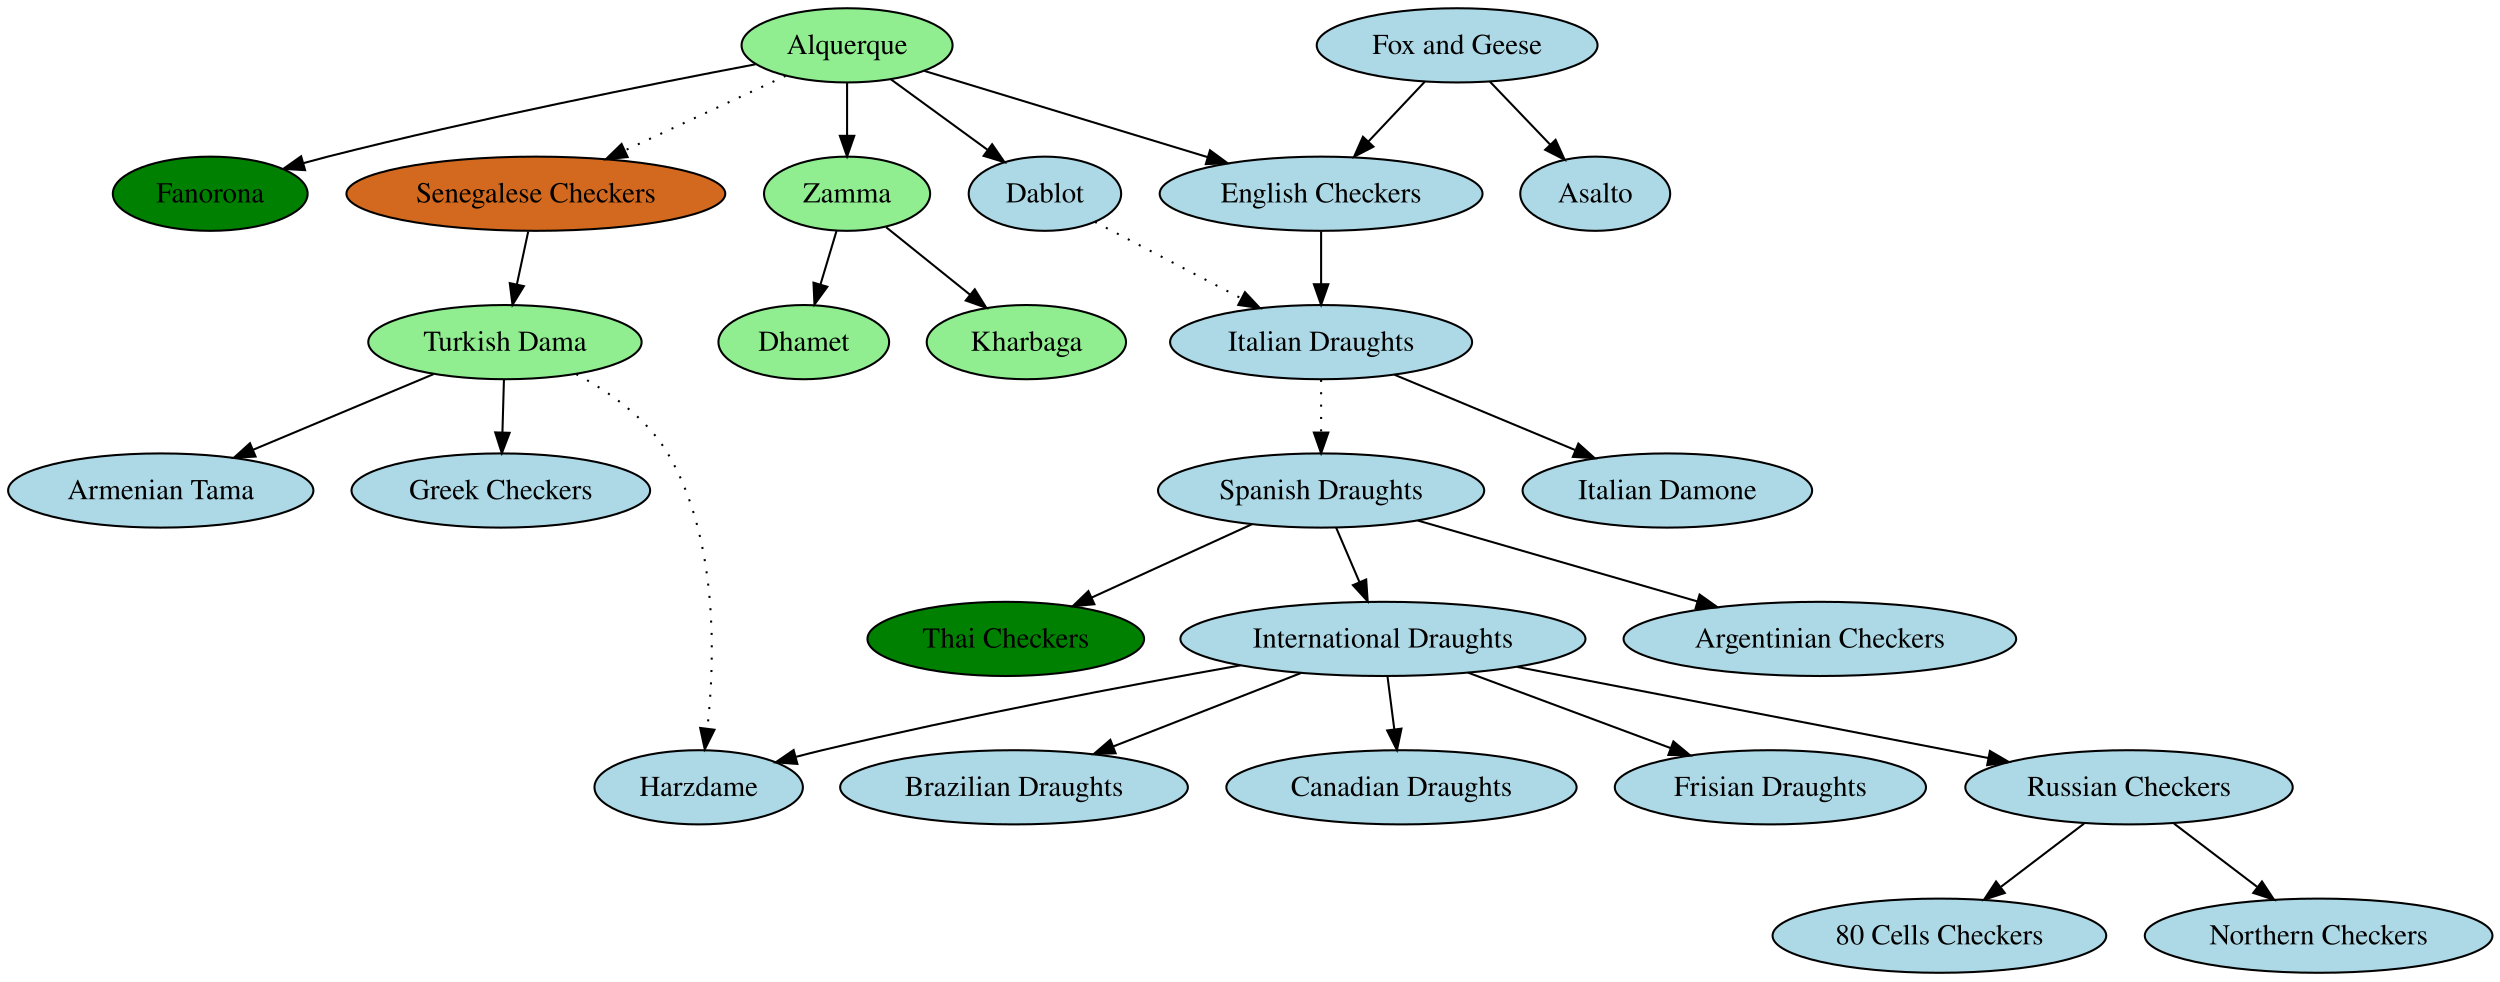
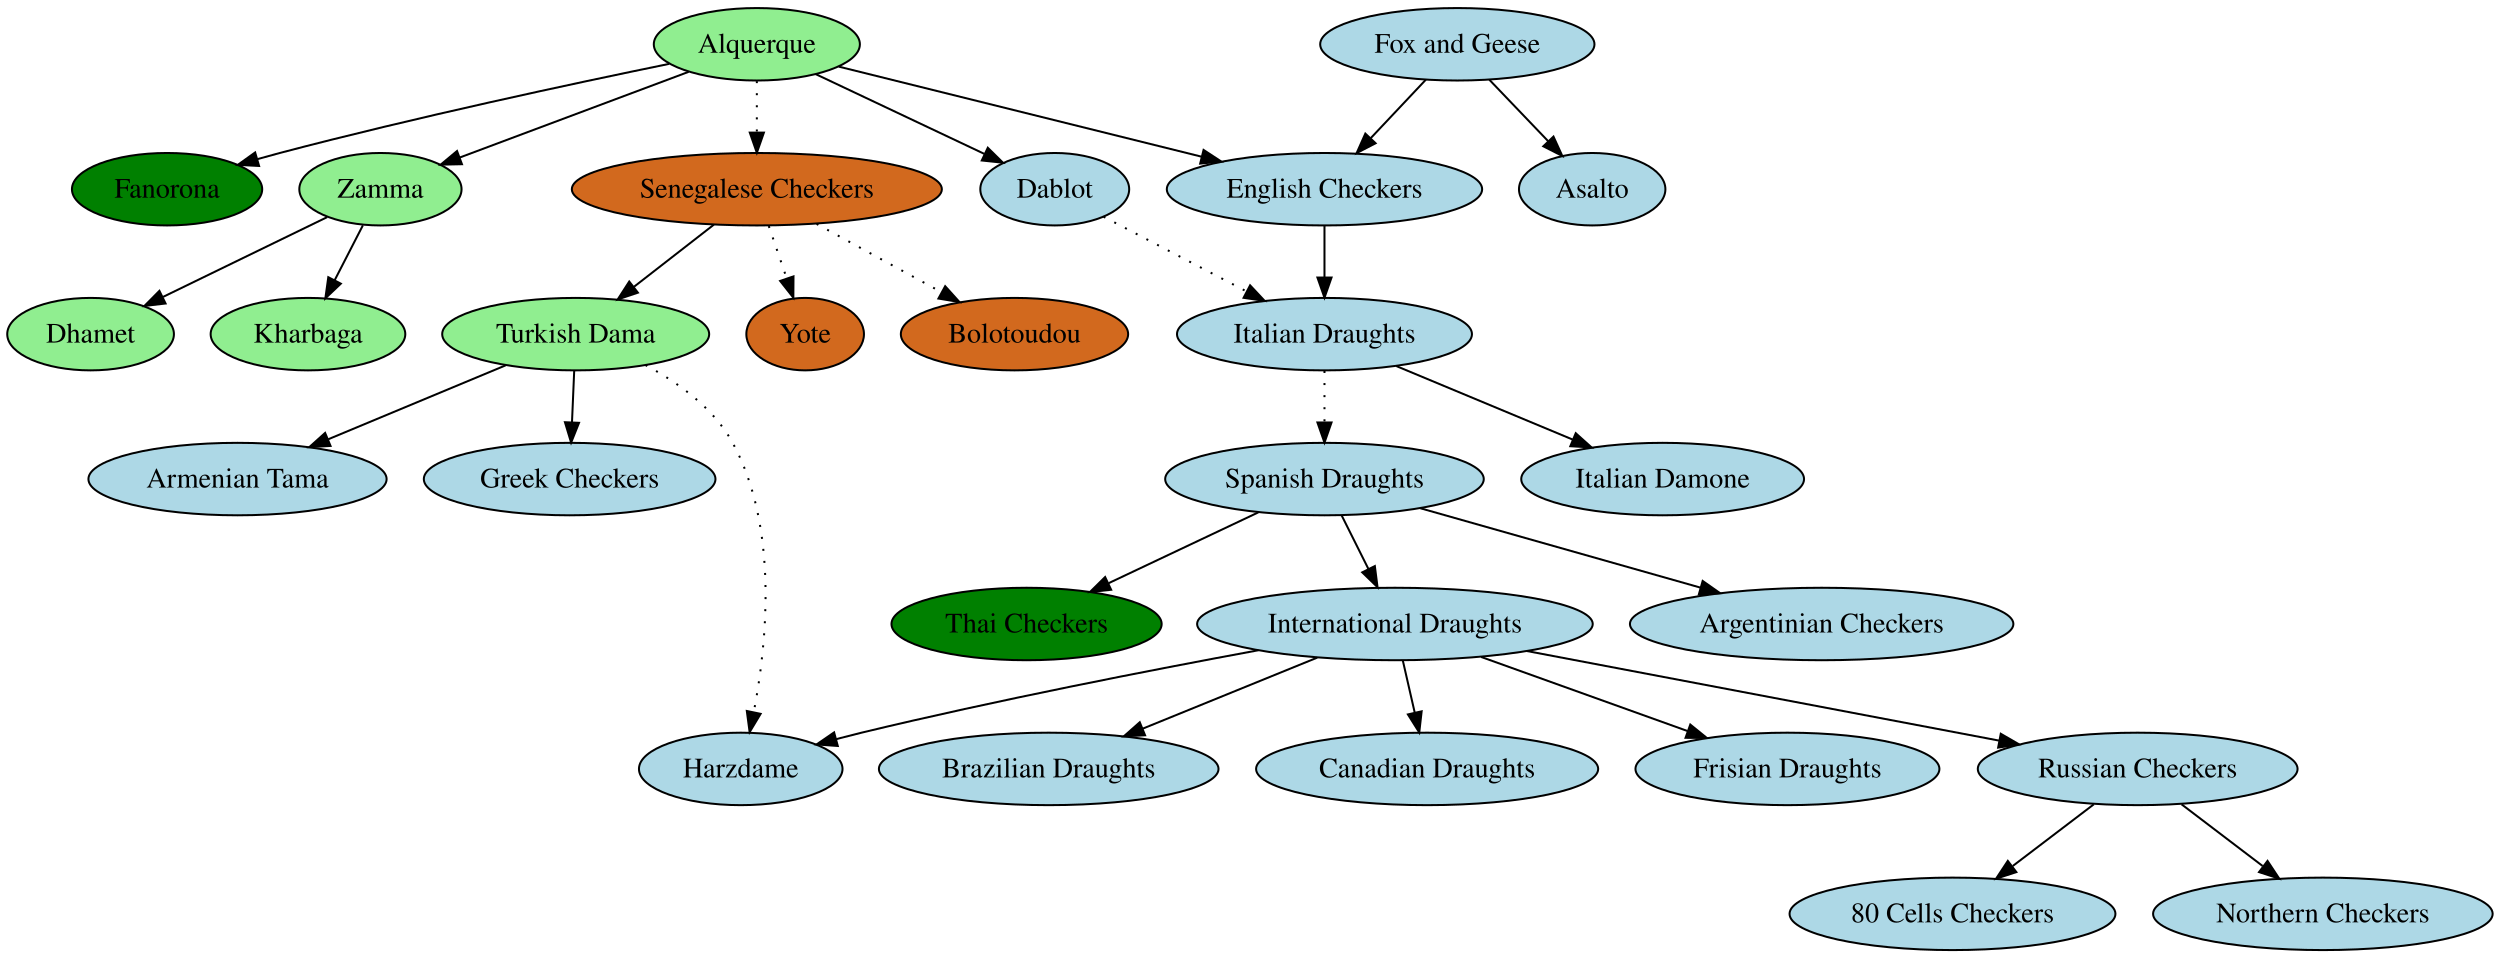
- <svg xmlns="http://www.w3.org/2000/svg" xmlns:xlink="http://www.w3.org/1999/xlink" viewBox="0 0 1213 476" width="1213pt" height="476pt">
+ <svg xmlns="http://www.w3.org/2000/svg" xmlns:xlink="http://www.w3.org/1999/xlink" viewBox="0 0 1242 476" width="1242pt" height="476pt">
  <g class="graph" id="graph1" transform="scale(1) rotate(0) translate(4 472)">
-     <polygon fill="white" stroke="white" points="-4,5 -4,-472 1210,-472 1210,5 -4,5" />
+     <polygon fill="white" stroke="white" points="-4,5 -4,-472 1239,-472 1239,5 -4,5" />
    <g class="node" id="node1">
      <a xlink:href="../checkers-like/alquerque.htm">
-         <ellipse fill="lightgreen" stroke="black" cx="407" cy="-450" rx="51.193" ry="18" />
-         <text font-family="Times,serif" font-size="14" text-anchor="middle" x="407" y="-445.8">Alquerque</text>
+         <ellipse fill="lightgreen" stroke="black" cx="372" cy="-450" rx="51.193" ry="18" />
+         <text font-family="Times,serif" font-size="14" text-anchor="middle" x="372" y="-445.8">Alquerque</text>
      </a>
    </g>
    <g class="node" id="node2">
      <a xlink:href="../checkers-like/zamma.htm">
-         <ellipse fill="lightgreen" stroke="black" cx="407" cy="-378" rx="40.3" ry="18" />
-         <text font-family="Times,serif" font-size="14" text-anchor="middle" x="407" y="-373.8">Zamma</text>
+         <ellipse fill="lightgreen" stroke="black" cx="185" cy="-378" rx="40.3" ry="18" />
+         <text font-family="Times,serif" font-size="14" text-anchor="middle" x="185" y="-373.8">Zamma</text>
      </a>
    </g>
    <g class="edge" id="edge2">
-       <path fill="none" stroke="black" d="M 407 -431.697 C 407 -423.983 407 -414.712 407 -406.112" />
-       <polygon fill="black" stroke="black" points="410.5,-406.104 407,-396.104 403.5,-406.104 410.5,-406.104" />
+       <path fill="none" stroke="black" d="M 338.136 -436.324 C 306.14 -424.347 258.155 -406.384 224.446 -393.766" />
+       <polygon fill="black" stroke="black" points="225.503,-390.424 214.91,-390.196 223.049,-396.98 225.503,-390.424" />
    </g>
    <g class="node" id="node5">
      <a xlink:href="../checkers-like/dablot-prejjesne.htm">
-         <ellipse fill="lightblue" stroke="black" cx="503" cy="-378" rx="36.98" ry="18" />
-         <text font-family="Times,serif" font-size="14" text-anchor="middle" x="503" y="-373.8">Dablot</text>
+         <ellipse fill="lightblue" stroke="black" cx="520" cy="-378" rx="36.98" ry="18" />
+         <text font-family="Times,serif" font-size="14" text-anchor="middle" x="520" y="-373.8">Dablot</text>
      </a>
    </g>
    <g class="edge" id="edge4">
-       <path fill="none" stroke="black" d="M 428.306 -433.465 C 442.066 -423.431 460.118 -410.268 475.029 -399.396" />
-       <polygon fill="black" stroke="black" points="477.37,-402.02 483.388,-393.3 473.246,-396.364 477.37,-402.02" />
+       <path fill="none" stroke="black" d="M 401.24 -435.17 C 425.293 -423.794 459.452 -407.638 484.965 -395.57" />
+       <polygon fill="black" stroke="black" points="486.738,-398.604 494.281,-391.164 483.745,-392.276 486.738,-398.604" />
    </g>
    <g class="node" id="node8">
      <a xlink:href="../checkers-like/fanorona-normal.htm">
-         <ellipse fill="green" stroke="black" cx="98" cy="-378" rx="47.26" ry="18" />
-         <text font-family="Times,serif" font-size="14" text-anchor="middle" x="98" y="-373.8">Fanorona</text>
+         <ellipse fill="green" stroke="black" cx="79" cy="-378" rx="47.26" ry="18" />
+         <text font-family="Times,serif" font-size="14" text-anchor="middle" x="79" y="-373.8">Fanorona</text>
      </a>
    </g>
    <g class="edge" id="edge12">
-       <path fill="none" stroke="black" d="M 362.589 -440.811 C 312.046 -431.224 227.15 -414.313 155 -396 C 151.168 -395.027 147.208 -393.966 143.243 -392.863" />
-       <polygon fill="black" stroke="black" points="144.026,-389.447 133.449,-390.066 142.104,-396.177 144.026,-389.447" />
+       <path fill="none" stroke="black" d="M 328.518 -440.294 C 280.805 -430.504 202.072 -413.654 135 -396 C 131.398 -395.052 127.68 -394.027 123.952 -392.966" />
+       <polygon fill="black" stroke="black" points="124.716,-389.543 114.136,-390.104 122.756,-396.263 124.716,-389.543" />
    </g>
    <g class="node" id="node9">
      <a xlink:href="senegalese-checkers.htm">
-         <ellipse fill="chocolate" stroke="black" cx="256" cy="-378" rx="91.916" ry="18" />
-         <text font-family="Times,serif" font-size="14" text-anchor="middle" x="256" y="-373.8">Senegalese Checkers</text>
+         <ellipse fill="chocolate" stroke="black" cx="372" cy="-378" rx="91.916" ry="18" />
+         <text font-family="Times,serif" font-size="14" text-anchor="middle" x="372" y="-373.8">Senegalese Checkers</text>
      </a>
    </g>
    <g class="edge" id="edge18">
-       <path fill="none" stroke="black" stroke-dasharray="1,5" d="M 377.167 -435.17 C 354.913 -424.854 324.18 -410.607 299.235 -399.043" />
-       <polygon fill="black" stroke="black" points="300.532,-395.786 289.987,-394.756 297.588,-402.137 300.532,-395.786" />
-     </g>
-     <g class="node" id="node13">
+       <path fill="none" stroke="black" stroke-dasharray="1,5" d="M 372 -431.697 C 372 -423.983 372 -414.712 372 -406.112" />
+       <polygon fill="black" stroke="black" points="375.5,-406.104 372,-396.104 368.5,-406.104 375.5,-406.104" />
+     </g>
+     <g class="node" id="node15">
      <a xlink:href="english-checkers.htm">
-         <ellipse fill="lightblue" stroke="black" cx="637" cy="-378" rx="78.33" ry="18" />
-         <text font-family="Times,serif" font-size="14" text-anchor="middle" x="637" y="-373.8">English Checkers</text>
+         <ellipse fill="lightblue" stroke="black" cx="654" cy="-378" rx="78.33" ry="18" />
+         <text font-family="Times,serif" font-size="14" text-anchor="middle" x="654" y="-373.8">English Checkers</text>
      </a>
    </g>
    <g class="edge" id="edge10">
-       <path fill="none" stroke="black" d="M 444.465 -437.597 C 481.783 -426.24 539.489 -408.677 582 -395.739" />
-       <polygon fill="black" stroke="black" points="583.093,-399.065 591.641,-392.805 581.055,-392.368 583.093,-399.065" />
+       <path fill="none" stroke="black" d="M 412.704 -438.896 C 459.946 -427.17 538.331 -407.712 592.893 -394.168" />
+       <polygon fill="black" stroke="black" points="593.929,-397.518 602.791,-391.712 592.242,-390.724 593.929,-397.518" />
    </g>
    <g class="node" id="node3">
      <a xlink:href="../checkers-like/dhamet.htm">
-         <ellipse fill="lightgreen" stroke="black" cx="386" cy="-306" rx="41.408" ry="18" />
-         <text font-family="Times,serif" font-size="14" text-anchor="middle" x="386" y="-301.8">Dhamet</text>
+         <ellipse fill="lightgreen" stroke="black" cx="41" cy="-306" rx="41.408" ry="18" />
+         <text font-family="Times,serif" font-size="14" text-anchor="middle" x="41" y="-301.8">Dhamet</text>
      </a>
    </g>
    <g class="edge" id="edge6">
-       <path fill="none" stroke="black" d="M 401.916 -360.055 C 399.578 -352.261 396.747 -342.822 394.124 -334.079" />
-       <polygon fill="black" stroke="black" points="397.409,-332.848 391.183,-324.275 390.704,-334.859 397.409,-332.848" />
+       <path fill="none" stroke="black" d="M 158.588 -364.161 C 135.693 -353.031 102.351 -336.823 77.013 -324.506" />
+       <polygon fill="black" stroke="black" points="78.256,-321.219 67.732,-319.995 75.195,-327.515 78.256,-321.219" />
    </g>
    <g class="node" id="node4">
      <a xlink:href="../checkers-like/kharbaga.htm">
-         <ellipse fill="lightgreen" stroke="black" cx="494" cy="-306" rx="48.352" ry="18" />
-         <text font-family="Times,serif" font-size="14" text-anchor="middle" x="494" y="-301.8">Kharbaga</text>
+         <ellipse fill="lightgreen" stroke="black" cx="149" cy="-306" rx="48.352" ry="18" />
+         <text font-family="Times,serif" font-size="14" text-anchor="middle" x="149" y="-301.8">Kharbaga</text>
      </a>
    </g>
    <g class="edge" id="edge8">
-       <path fill="none" stroke="black" d="M 425.878 -361.811 C 437.797 -352.221 453.393 -339.672 466.655 -329.002" />
-       <polygon fill="black" stroke="black" points="468.96,-331.64 474.557,-322.644 464.571,-326.186 468.96,-331.64" />
-     </g>
-     <g class="node" id="node14">
+       <path fill="none" stroke="black" d="M 176.285 -360.055 C 172.085 -351.887 166.955 -341.912 162.281 -332.824" />
+       <polygon fill="black" stroke="black" points="165.32,-331.081 157.634,-323.789 159.095,-334.283 165.32,-331.081" />
+     </g>
+     <g class="node" id="node16">
      <a xlink:href="italian-checkers.htm">
-         <ellipse fill="lightblue" stroke="black" cx="637" cy="-306" rx="73.274" ry="18" />
-         <text font-family="Times,serif" font-size="14" text-anchor="middle" x="637" y="-301.8">Italian Draughts</text>
+         <ellipse fill="lightblue" stroke="black" cx="654" cy="-306" rx="73.274" ry="18" />
+         <text font-family="Times,serif" font-size="14" text-anchor="middle" x="654" y="-301.8">Italian Draughts</text>
      </a>
    </g>
    <g class="edge" id="edge26">
-       <path fill="none" stroke="black" stroke-dasharray="1,5" d="M 527.266 -364.324 C 547.02 -354.004 575.279 -339.242 598.173 -327.283" />
-       <polygon fill="black" stroke="black" points="600.051,-330.251 607.294,-322.518 596.809,-324.046 600.051,-330.251" />
+       <path fill="none" stroke="black" stroke-dasharray="1,5" d="M 544.266 -364.324 C 564.02 -354.004 592.279 -339.242 615.173 -327.283" />
+       <polygon fill="black" stroke="black" points="617.051,-330.251 624.294,-322.518 613.809,-324.046 617.051,-330.251" />
    </g>
    <g class="node" id="node6">
      <a xlink:href="../elimination/fox-and-geese-british.htm">
-         <ellipse fill="lightblue" stroke="black" cx="703" cy="-450" rx="68.132" ry="18" />
-         <text font-family="Times,serif" font-size="14" text-anchor="middle" x="703" y="-445.8">Fox and Geese</text>
+         <ellipse fill="lightblue" stroke="black" cx="720" cy="-450" rx="68.132" ry="18" />
+         <text font-family="Times,serif" font-size="14" text-anchor="middle" x="720" y="-445.8">Fox and Geese</text>
      </a>
    </g>
    <g class="node" id="node7">
      <a xlink:href="../control/asalto.htm">
-         <ellipse fill="lightblue" stroke="black" cx="770" cy="-378" rx="36.37" ry="18" />
-         <text font-family="Times,serif" font-size="14" text-anchor="middle" x="770" y="-373.8">Asalto</text>
+         <ellipse fill="lightblue" stroke="black" cx="787" cy="-378" rx="36.37" ry="18" />
+         <text font-family="Times,serif" font-size="14" text-anchor="middle" x="787" y="-373.8">Asalto</text>
      </a>
    </g>
    <g class="edge" id="edge16">
-       <path fill="none" stroke="black" d="M 718.878 -432.411 C 727.636 -423.261 738.639 -411.765 748.193 -401.784" />
-       <polygon fill="black" stroke="black" points="750.768,-404.155 755.154,-394.511 745.711,-399.315 750.768,-404.155" />
+       <path fill="none" stroke="black" d="M 735.878 -432.411 C 744.636 -423.261 755.639 -411.765 765.193 -401.784" />
+       <polygon fill="black" stroke="black" points="767.768,-404.155 772.154,-394.511 762.711,-399.315 767.768,-404.155" />
    </g>
    <g class="edge" id="edge14">
-       <path fill="none" stroke="black" d="M 687.359 -432.411 C 679.178 -423.734 669.006 -412.946 659.951 -403.342" />
-       <polygon fill="black" stroke="black" points="662.394,-400.831 652.987,-395.956 657.301,-405.633 662.394,-400.831" />
+       <path fill="none" stroke="black" d="M 704.359 -432.411 C 696.178 -423.734 686.006 -412.946 676.951 -403.342" />
+       <polygon fill="black" stroke="black" points="679.394,-400.831 669.987,-395.956 674.301,-405.633 679.394,-400.831" />
    </g>
    <g class="node" id="node10">
+       <ellipse fill="chocolate" stroke="black" cx="396" cy="-306" rx="29.214" ry="18" />
+       <text font-family="Times,serif" font-size="14" text-anchor="middle" x="396" y="-301.8">Yote</text>
+     </g>
+     <g class="edge" id="edge56">
+       <path fill="none" stroke="black" stroke-dasharray="1,5" d="M 377.933 -359.697 C 380.606 -351.898 383.826 -342.509 386.801 -333.829" />
+       <polygon fill="black" stroke="black" points="390.203,-334.699 390.136,-324.104 383.582,-332.429 390.203,-334.699" />
+     </g>
+     <g class="node" id="node11">
+       <ellipse fill="chocolate" stroke="black" cx="500" cy="-306" rx="56.465" ry="18" />
+       <text font-family="Times,serif" font-size="14" text-anchor="middle" x="500" y="-301.8">Bolotoudou</text>
+     </g>
+     <g class="edge" id="edge58">
+       <path fill="none" stroke="black" stroke-dasharray="1,5" d="M 401.688 -360.765 C 420.177 -350.653 444.09 -337.576 463.703 -326.85" />
+       <polygon fill="black" stroke="black" points="465.564,-329.821 472.659,-321.952 462.205,-323.68 465.564,-329.821" />
+     </g>
+     <g class="node" id="node12">
      <a xlink:href="turkish-dama.htm">
-         <ellipse fill="lightgreen" stroke="black" cx="241" cy="-306" rx="66.32" ry="18" />
-         <text font-family="Times,serif" font-size="14" text-anchor="middle" x="241" y="-301.8">Turkish Dama</text>
+         <ellipse fill="lightgreen" stroke="black" cx="282" cy="-306" rx="66.32" ry="18" />
+         <text font-family="Times,serif" font-size="14" text-anchor="middle" x="282" y="-301.8">Turkish Dama</text>
      </a>
    </g>
    <g class="edge" id="edge20">
-       <path fill="none" stroke="black" d="M 252.292 -359.697 C 250.639 -351.983 248.653 -342.712 246.81 -334.112" />
-       <polygon fill="black" stroke="black" points="250.183,-333.149 244.665,-324.104 243.338,-334.616 250.183,-333.149" />
-     </g>
-     <g class="node" id="node11">
+       <path fill="none" stroke="black" d="M 350.671 -360.411 C 338.817 -351.191 323.899 -339.588 310.999 -329.555" />
+       <polygon fill="black" stroke="black" points="312.908,-326.605 302.865,-323.228 308.61,-332.131 312.908,-326.605" />
+     </g>
+     <g class="node" id="node13">
      <a xlink:href="armenian-tama.htm">
-         <ellipse fill="lightblue" stroke="black" cx="74" cy="-234" rx="74.072" ry="18" />
-         <text font-family="Times,serif" font-size="14" text-anchor="middle" x="74" y="-229.8">Armenian Tama</text>
+         <ellipse fill="lightblue" stroke="black" cx="114" cy="-234" rx="74.072" ry="18" />
+         <text font-family="Times,serif" font-size="14" text-anchor="middle" x="114" y="-229.8">Armenian Tama</text>
      </a>
    </g>
    <g class="edge" id="edge24">
-       <path fill="none" stroke="black" d="M 206.397 -290.496 C 181.015 -279.857 146.326 -265.316 118.823 -253.788" />
-       <polygon fill="black" stroke="black" points="119.997,-250.485 109.421,-249.847 117.291,-256.941 119.997,-250.485" />
-     </g>
-     <g class="node" id="node12">
+       <path fill="none" stroke="black" d="M 247.19 -290.496 C 221.656 -279.857 186.759 -265.316 159.091 -253.788" />
+       <polygon fill="black" stroke="black" points="160.21,-250.463 149.633,-249.847 157.518,-256.924 160.21,-250.463" />
+     </g>
+     <g class="node" id="node14">
      <a xlink:href="greek-checkers.htm">
-         <ellipse fill="lightblue" stroke="black" cx="239" cy="-234" rx="72.45" ry="18" />
-         <text font-family="Times,serif" font-size="14" text-anchor="middle" x="239" y="-229.8">Greek Checkers</text>
+         <ellipse fill="lightblue" stroke="black" cx="279" cy="-234" rx="72.45" ry="18" />
+         <text font-family="Times,serif" font-size="14" text-anchor="middle" x="279" y="-229.8">Greek Checkers</text>
      </a>
    </g>
    <g class="edge" id="edge22">
-       <path fill="none" stroke="black" d="M 240.506 -287.697 C 240.285 -279.983 240.02 -270.712 239.775 -262.112" />
-       <polygon fill="black" stroke="black" points="243.273,-262 239.489,-252.104 236.276,-262.2 243.273,-262" />
+       <path fill="none" stroke="black" d="M 281.258 -287.697 C 280.928 -279.983 280.531 -270.712 280.162 -262.112" />
+       <polygon fill="black" stroke="black" points="283.658,-261.945 279.733,-252.104 276.665,-262.245 283.658,-261.945" />
+     </g>
+     <g class="node" id="node27">
+       <a xlink:href="harzdame.htm">
+         <ellipse fill="lightblue" stroke="black" cx="364" cy="-90" rx="50.565" ry="18" />
+         <text font-family="Times,serif" font-size="14" text-anchor="middle" x="364" y="-85.8">Harzdame</text>
+       </a>
+     </g>
+     <g class="edge" id="edge54">
+       <path fill="none" stroke="black" stroke-dasharray="1,5" d="M 316.685 -290.621 C 332.865 -281.97 350.591 -269.247 360 -252 C 382.957 -209.918 376.959 -151.992 370.492 -118.317" />
+       <polygon fill="black" stroke="black" points="373.87,-117.368 368.413,-108.287 367.016,-118.789 373.87,-117.368" />
+     </g>
+     <g class="edge" id="edge30">
+       <path fill="none" stroke="black" d="M 654 -359.697 C 654 -351.983 654 -342.712 654 -334.112" />
+       <polygon fill="black" stroke="black" points="657.5,-334.104 654,-324.104 650.5,-334.104 657.5,-334.104" />
+     </g>
+     <g class="node" id="node17">
+       <a xlink:href="italian-damone.htm">
+         <ellipse fill="lightblue" stroke="black" cx="822" cy="-234" rx="70.25" ry="18" />
+         <text font-family="Times,serif" font-size="14" text-anchor="middle" x="822" y="-229.8">Italian Damone</text>
+       </a>
+     </g>
+     <g class="edge" id="edge32">
+       <path fill="none" stroke="black" d="M 689.628 -290.155 C 715.218 -279.493 749.892 -265.045 777.333 -253.611" />
+       <polygon fill="black" stroke="black" points="778.827,-256.781 786.711,-249.704 776.134,-250.319 778.827,-256.781" />
+     </g>
+     <g class="node" id="node18">
+       <a xlink:href="spanish-checkers.htm">
+         <ellipse fill="lightblue" stroke="black" cx="654" cy="-234" rx="79.142" ry="18" />
+         <text font-family="Times,serif" font-size="14" text-anchor="middle" x="654" y="-229.8">Spanish Draughts</text>
+       </a>
+     </g>
+     <g class="edge" id="edge34">
+       <path fill="none" stroke="black" stroke-dasharray="1,5" d="M 654 -287.697 C 654 -279.983 654 -270.712 654 -262.112" />
+       <polygon fill="black" stroke="black" points="657.5,-262.104 654,-252.104 650.5,-262.104 657.5,-262.104" />
+     </g>
+     <g class="node" id="node19">
+       <a xlink:href="argentinian-checkers.htm">
+         <ellipse fill="lightblue" stroke="black" cx="901" cy="-162" rx="95.254" ry="18" />
+         <text font-family="Times,serif" font-size="14" text-anchor="middle" x="901" y="-157.8">Argentinian Checkers</text>
+       </a>
+     </g>
+     <g class="edge" id="edge38">
+       <path fill="none" stroke="black" d="M 701.624 -219.503 C 741.291 -208.262 798.008 -192.188 840.815 -180.056" />
+       <polygon fill="black" stroke="black" points="841.884,-183.392 850.55,-177.297 839.975,-176.657 841.884,-183.392" />
+     </g>
+     <g class="node" id="node20">
+       <a xlink:href="thai-checkers.htm">
+         <ellipse fill="green" stroke="black" cx="506" cy="-162" rx="67.115" ry="18" />
+         <text font-family="Times,serif" font-size="14" text-anchor="middle" x="506" y="-157.8">Thai Checkers</text>
+       </a>
+     </g>
+     <g class="edge" id="edge40">
+       <path fill="none" stroke="black" d="M 621.154 -217.465 C 599.224 -207.092 570.222 -193.376 546.811 -182.303" />
+       <polygon fill="black" stroke="black" points="548.022,-179.004 537.486,-177.892 545.029,-185.332 548.022,-179.004" />
+     </g>
+     <g class="node" id="node21">
+       <a xlink:href="international-checkers.htm">
+         <ellipse fill="lightblue" stroke="black" cx="689" cy="-162" rx="98.28" ry="18" />
+         <text font-family="Times,serif" font-size="14" text-anchor="middle" x="689" y="-157.8">International Draughts</text>
+       </a>
+     </g>
+     <g class="edge" id="edge36">
+       <path fill="none" stroke="black" d="M 662.473 -216.055 C 666.497 -208.007 671.398 -198.205 675.887 -189.226" />
+       <polygon fill="black" stroke="black" points="679.021,-190.785 680.362,-180.275 672.76,-187.654 679.021,-190.785" />
+     </g>
+     <g class="node" id="node22">
+       <a xlink:href="russian-checkers.htm">
+         <ellipse fill="lightblue" stroke="black" cx="1058" cy="-90" rx="79.436" ry="18" />
+         <text font-family="Times,serif" font-size="14" text-anchor="middle" x="1058" y="-85.8">Russian Checkers</text>
+       </a>
+     </g>
+     <g class="edge" id="edge42">
+       <path fill="none" stroke="black" d="M 754.545 -148.566 C 820.536 -136.047 921.922 -116.814 989.087 -104.073" />
+       <polygon fill="black" stroke="black" points="989.978,-107.466 999.151,-102.164 988.674,-100.589 989.978,-107.466" />
    </g>
    <g class="node" id="node25">
-       <a xlink:href="harzdame.htm">
-         <ellipse fill="lightblue" stroke="black" cx="335" cy="-90" rx="50.565" ry="18" />
-         <text font-family="Times,serif" font-size="14" text-anchor="middle" x="335" y="-85.8">Harzdame</text>
-       </a>
-     </g>
-     <g class="edge" id="edge54">
-       <path fill="none" stroke="black" stroke-dasharray="1,5" d="M 275.623 -290.443 C 291.88 -281.746 309.872 -269.036 320 -252 C 344.596 -210.63 342.975 -152.462 339.221 -118.55" />
-       <polygon fill="black" stroke="black" points="342.672,-117.933 337.958,-108.444 335.726,-118.801 342.672,-117.933" />
-     </g>
-     <g class="edge" id="edge30">
-       <path fill="none" stroke="black" d="M 637 -359.697 C 637 -351.983 637 -342.712 637 -334.112" />
-       <polygon fill="black" stroke="black" points="640.5,-334.104 637,-324.104 633.5,-334.104 640.5,-334.104" />
-     </g>
-     <g class="node" id="node15">
-       <a xlink:href="italian-damone.htm">
-         <ellipse fill="lightblue" stroke="black" cx="805" cy="-234" rx="70.25" ry="18" />
-         <text font-family="Times,serif" font-size="14" text-anchor="middle" x="805" y="-229.8">Italian Damone</text>
-       </a>
-     </g>
-     <g class="edge" id="edge32">
-       <path fill="none" stroke="black" d="M 672.628 -290.155 C 698.218 -279.493 732.892 -265.045 760.333 -253.611" />
-       <polygon fill="black" stroke="black" points="761.827,-256.781 769.711,-249.704 759.134,-250.319 761.827,-256.781" />
-     </g>
-     <g class="node" id="node16">
-       <a xlink:href="spanish-checkers.htm">
-         <ellipse fill="lightblue" stroke="black" cx="637" cy="-234" rx="79.142" ry="18" />
-         <text font-family="Times,serif" font-size="14" text-anchor="middle" x="637" y="-229.8">Spanish Draughts</text>
-       </a>
-     </g>
-     <g class="edge" id="edge34">
-       <path fill="none" stroke="black" stroke-dasharray="1,5" d="M 637 -287.697 C 637 -279.983 637 -270.712 637 -262.112" />
-       <polygon fill="black" stroke="black" points="640.5,-262.104 637,-252.104 633.5,-262.104 640.5,-262.104" />
-     </g>
-     <g class="node" id="node17">
-       <a xlink:href="argentinian-checkers.htm">
-         <ellipse fill="lightblue" stroke="black" cx="879" cy="-162" rx="95.254" ry="18" />
-         <text font-family="Times,serif" font-size="14" text-anchor="middle" x="879" y="-157.8">Argentinian Checkers</text>
-       </a>
-     </g>
-     <g class="edge" id="edge38">
-       <path fill="none" stroke="black" d="M 683.947 -219.42 C 722.631 -208.231 777.722 -192.295 819.495 -180.212" />
-       <polygon fill="black" stroke="black" points="820.636,-183.526 829.27,-177.385 818.691,-176.801 820.636,-183.526" />
-     </g>
-     <g class="node" id="node18">
-       <a xlink:href="thai-checkers.htm">
-         <ellipse fill="green" stroke="black" cx="484" cy="-162" rx="67.115" ry="18" />
-         <text font-family="Times,serif" font-size="14" text-anchor="middle" x="484" y="-157.8">Thai Checkers</text>
-       </a>
-     </g>
-     <g class="edge" id="edge40">
-       <path fill="none" stroke="black" d="M 603.424 -217.638 C 580.592 -207.193 550.22 -193.297 525.819 -182.133" />
-       <polygon fill="black" stroke="black" points="526.998,-178.824 516.449,-177.846 524.086,-185.189 526.998,-178.824" />
-     </g>
-     <g class="node" id="node19">
-       <a xlink:href="international-checkers.htm">
-         <ellipse fill="lightblue" stroke="black" cx="667" cy="-162" rx="98.28" ry="18" />
-         <text font-family="Times,serif" font-size="14" text-anchor="middle" x="667" y="-157.8">International Draughts</text>
-       </a>
-     </g>
-     <g class="edge" id="edge36">
-       <path fill="none" stroke="black" d="M 644.262 -216.055 C 647.675 -208.091 651.824 -198.411 655.639 -189.51" />
-       <polygon fill="black" stroke="black" points="658.874,-190.845 659.596,-180.275 652.44,-188.088 658.874,-190.845" />
-     </g>
-     <g class="node" id="node20">
-       <a xlink:href="russian-checkers.htm">
-         <ellipse fill="lightblue" stroke="black" cx="1029" cy="-90" rx="79.436" ry="18" />
-         <text font-family="Times,serif" font-size="14" text-anchor="middle" x="1029" y="-85.8">Russian Checkers</text>
-       </a>
-     </g>
-     <g class="edge" id="edge42">
-       <path fill="none" stroke="black" d="M 732.136 -148.405 C 796.708 -135.918 895.221 -116.869 960.831 -104.182" />
-       <polygon fill="black" stroke="black" points="961.512,-107.615 970.666,-102.28 960.183,-100.742 961.512,-107.615" />
+       <a xlink:href="brazilian-checkers.htm">
+         <ellipse fill="lightblue" stroke="black" cx="517" cy="-90" rx="84.365" ry="18" />
+         <text font-family="Times,serif" font-size="14" text-anchor="middle" x="517" y="-85.8">Brazilian Draughts</text>
+       </a>
+     </g>
+     <g class="edge" id="edge44">
+       <path fill="none" stroke="black" d="M 650.4 -145.291 C 624.706 -134.834 590.803 -121.036 563.606 -109.968" />
+       <polygon fill="black" stroke="black" points="564.872,-106.704 554.29,-106.176 562.233,-113.188 564.872,-106.704" />
+     </g>
+     <g class="node" id="node26">
+       <a xlink:href="canadian-checkers.htm">
+         <ellipse fill="lightblue" stroke="black" cx="705" cy="-90" rx="84.977" ry="18" />
+         <text font-family="Times,serif" font-size="14" text-anchor="middle" x="705" y="-85.8">Canadian Draughts</text>
+       </a>
+     </g>
+     <g class="edge" id="edge46">
+       <path fill="none" stroke="black" d="M 692.955 -143.697 C 694.718 -135.983 696.837 -126.712 698.803 -118.112" />
+       <polygon fill="black" stroke="black" points="702.274,-118.633 701.09,-108.104 695.45,-117.073 702.274,-118.633" />
+     </g>
+     <g class="edge" id="edge28">
+       <path fill="none" stroke="black" d="M 621.149 -148.952 C 567.418 -139.045 490.59 -124.066 424 -108 C 419.915 -107.014 415.69 -105.937 411.46 -104.818" />
+       <polygon fill="black" stroke="black" points="412.216,-101.397 401.648,-102.156 410.383,-108.152 412.216,-101.397" />
+     </g>
+     <g class="node" id="node28">
+       <a xlink:href="frisian-checkers.htm">
+         <ellipse fill="lightblue" stroke="black" cx="884" cy="-90" rx="75.504" ry="18" />
+         <text font-family="Times,serif" font-size="14" text-anchor="middle" x="884" y="-85.8">Frisian Draughts</text>
+       </a>
+     </g>
+     <g class="edge" id="edge52">
+       <path fill="none" stroke="black" d="M 731.794 -145.638 C 762.071 -134.769 802.755 -120.165 834.443 -108.79" />
+       <polygon fill="black" stroke="black" points="835.738,-112.044 843.967,-105.371 833.372,-105.455 835.738,-112.044" />
    </g>
    <g class="node" id="node23">
-       <a xlink:href="brazilian-checkers.htm">
-         <ellipse fill="lightblue" stroke="black" cx="488" cy="-90" rx="84.365" ry="18" />
-         <text font-family="Times,serif" font-size="14" text-anchor="middle" x="488" y="-85.8">Brazilian Draughts</text>
-       </a>
-     </g>
-     <g class="edge" id="edge44">
-       <path fill="none" stroke="black" d="M 627.274 -145.465 C 600.346 -134.934 564.603 -120.957 536.069 -109.798" />
-       <polygon fill="black" stroke="black" points="537.28,-106.514 526.692,-106.131 534.731,-113.033 537.28,-106.514" />
+       <a xlink:href="80-cells-checkers.htm">
+         <ellipse fill="lightblue" stroke="black" cx="966" cy="-18" rx="80.95" ry="18" />
+         <text font-family="Times,serif" font-size="14" text-anchor="middle" x="966" y="-13.8">80 Cells Checkers</text>
+       </a>
+     </g>
+     <g class="edge" id="edge48">
+       <path fill="none" stroke="black" d="M 1036.2 -72.411 C 1024.17 -63.258 1009.05 -51.755 995.928 -41.772" />
+       <polygon fill="black" stroke="black" points="997.724,-38.74 987.646,-35.47 993.485,-44.311 997.724,-38.74" />
    </g>
    <g class="node" id="node24">
-       <a xlink:href="canadian-checkers.htm">
-         <ellipse fill="lightblue" stroke="black" cx="676" cy="-90" rx="84.977" ry="18" />
-         <text font-family="Times,serif" font-size="14" text-anchor="middle" x="676" y="-85.8">Canadian Draughts</text>
-       </a>
-     </g>
-     <g class="edge" id="edge46">
-       <path fill="none" stroke="black" d="M 669.225 -143.697 C 670.217 -135.983 671.408 -126.712 672.514 -118.112" />
-       <polygon fill="black" stroke="black" points="675.997,-118.469 673.801,-108.104 669.054,-117.576 675.997,-118.469" />
-     </g>
-     <g class="edge" id="edge28">
-       <path fill="none" stroke="black" d="M 597.908 -149.185 C 542.725 -139.353 463.556 -124.361 395 -108 C 390.853 -107.01 386.563 -105.923 382.271 -104.791" />
-       <polygon fill="black" stroke="black" points="382.888,-101.333 372.321,-102.096 381.058,-108.089 382.888,-101.333" />
-     </g>
-     <g class="node" id="node26">
-       <a xlink:href="frisian-checkers.htm">
-         <ellipse fill="lightblue" stroke="black" cx="855" cy="-90" rx="75.504" ry="18" />
-         <text font-family="Times,serif" font-size="14" text-anchor="middle" x="855" y="-85.8">Frisian Draughts</text>
-       </a>
-     </g>
-     <g class="edge" id="edge52">
-       <path fill="none" stroke="black" d="M 708.257 -145.638 C 737.224 -134.853 776.071 -120.388 806.519 -109.051" />
-       <polygon fill="black" stroke="black" points="807.936,-112.259 816.086,-105.489 805.494,-105.699 807.936,-112.259" />
-     </g>
-     <g class="node" id="node21">
-       <a xlink:href="80-cells-checkers.htm">
-         <ellipse fill="lightblue" stroke="black" cx="937" cy="-18" rx="80.95" ry="18" />
-         <text font-family="Times,serif" font-size="14" text-anchor="middle" x="937" y="-13.8">80 Cells Checkers</text>
-       </a>
-     </g>
-     <g class="edge" id="edge48">
-       <path fill="none" stroke="black" d="M 1007.2 -72.411 C 995.167 -63.258 980.05 -51.755 966.928 -41.772" />
-       <polygon fill="black" stroke="black" points="968.724,-38.74 958.646,-35.47 964.485,-44.311 968.724,-38.74" />
-     </g>
-     <g class="node" id="node22">
      <a xlink:href="northern-checkers.htm">
-         <ellipse fill="lightblue" stroke="black" cx="1121" cy="-18" rx="84.353" ry="18" />
-         <text font-family="Times,serif" font-size="14" text-anchor="middle" x="1121" y="-13.8">Northern Checkers</text>
+         <ellipse fill="lightblue" stroke="black" cx="1150" cy="-18" rx="84.353" ry="18" />
+         <text font-family="Times,serif" font-size="14" text-anchor="middle" x="1150" y="-13.8">Northern Checkers</text>
      </a>
    </g>
    <g class="edge" id="edge50">
-       <path fill="none" stroke="black" d="M 1050.8 -72.411 C 1062.83 -63.258 1077.95 -51.755 1091.07 -41.772" />
-       <polygon fill="black" stroke="black" points="1093.51,-44.311 1099.35,-35.47 1089.28,-38.74 1093.51,-44.311" />
+       <path fill="none" stroke="black" d="M 1079.8 -72.411 C 1091.83 -63.258 1106.95 -51.755 1120.07 -41.772" />
+       <polygon fill="black" stroke="black" points="1122.51,-44.311 1128.35,-35.47 1118.28,-38.74 1122.51,-44.311" />
    </g>
  </g>
</svg>
